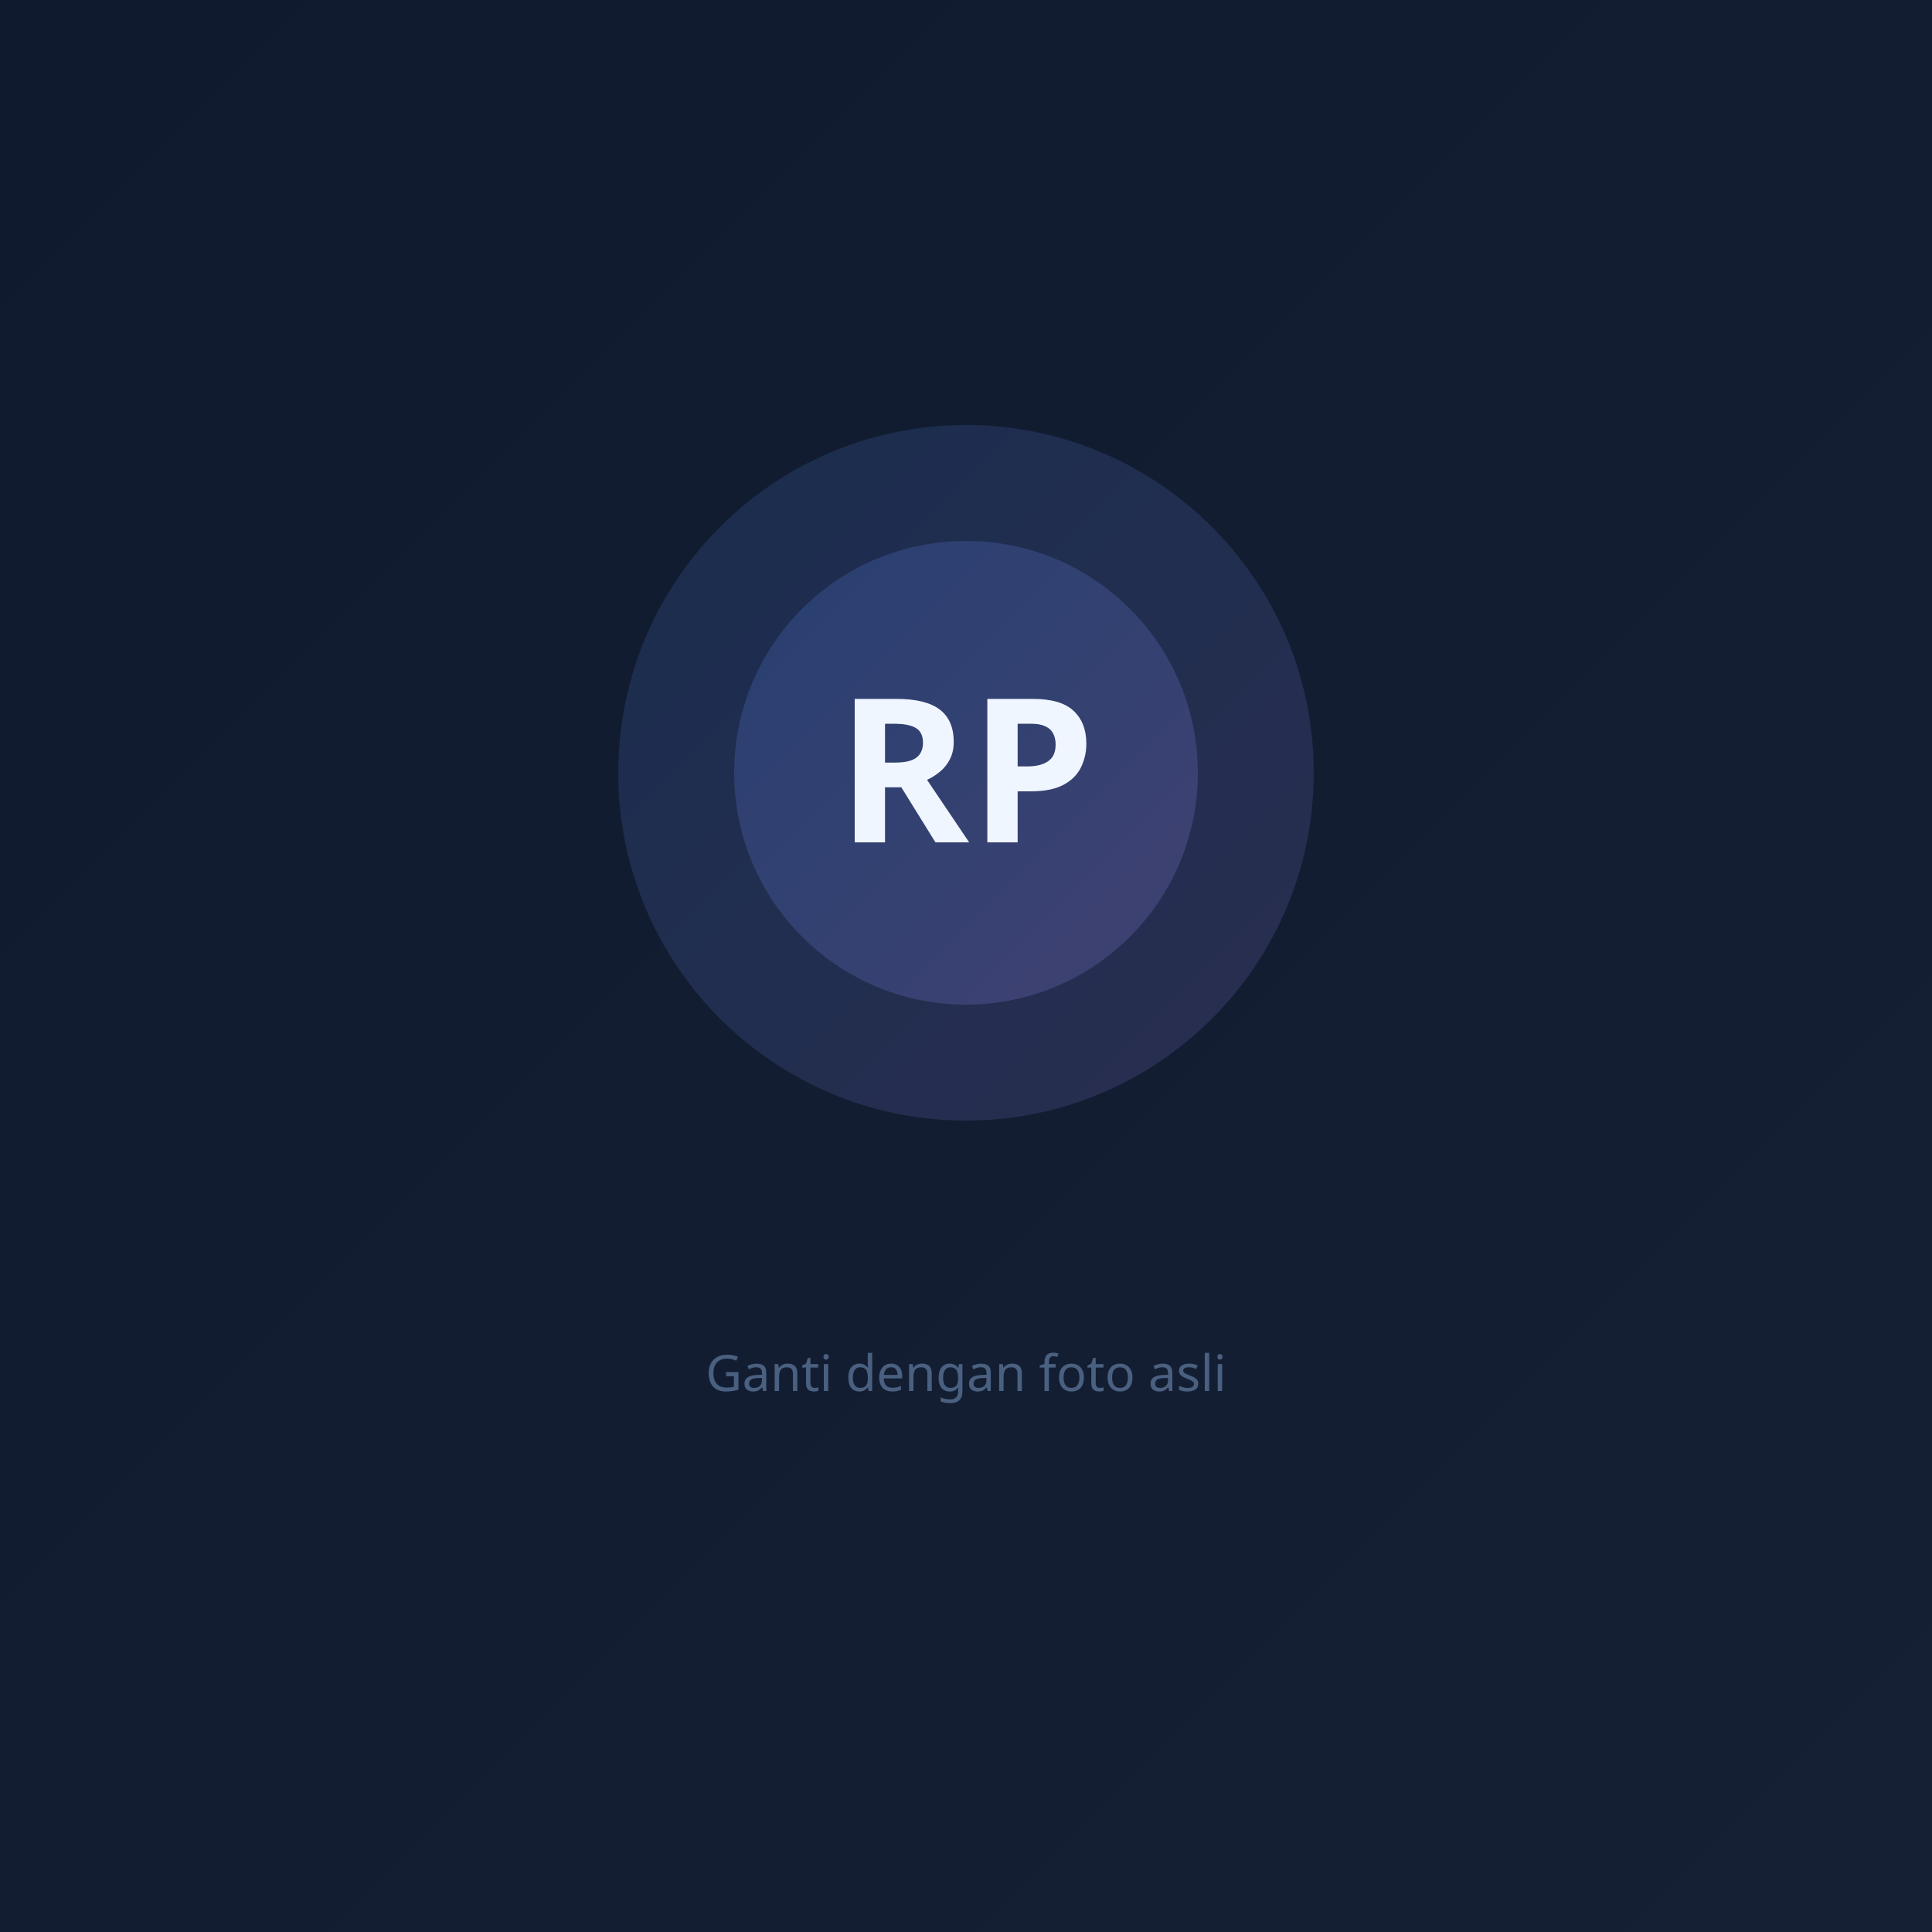
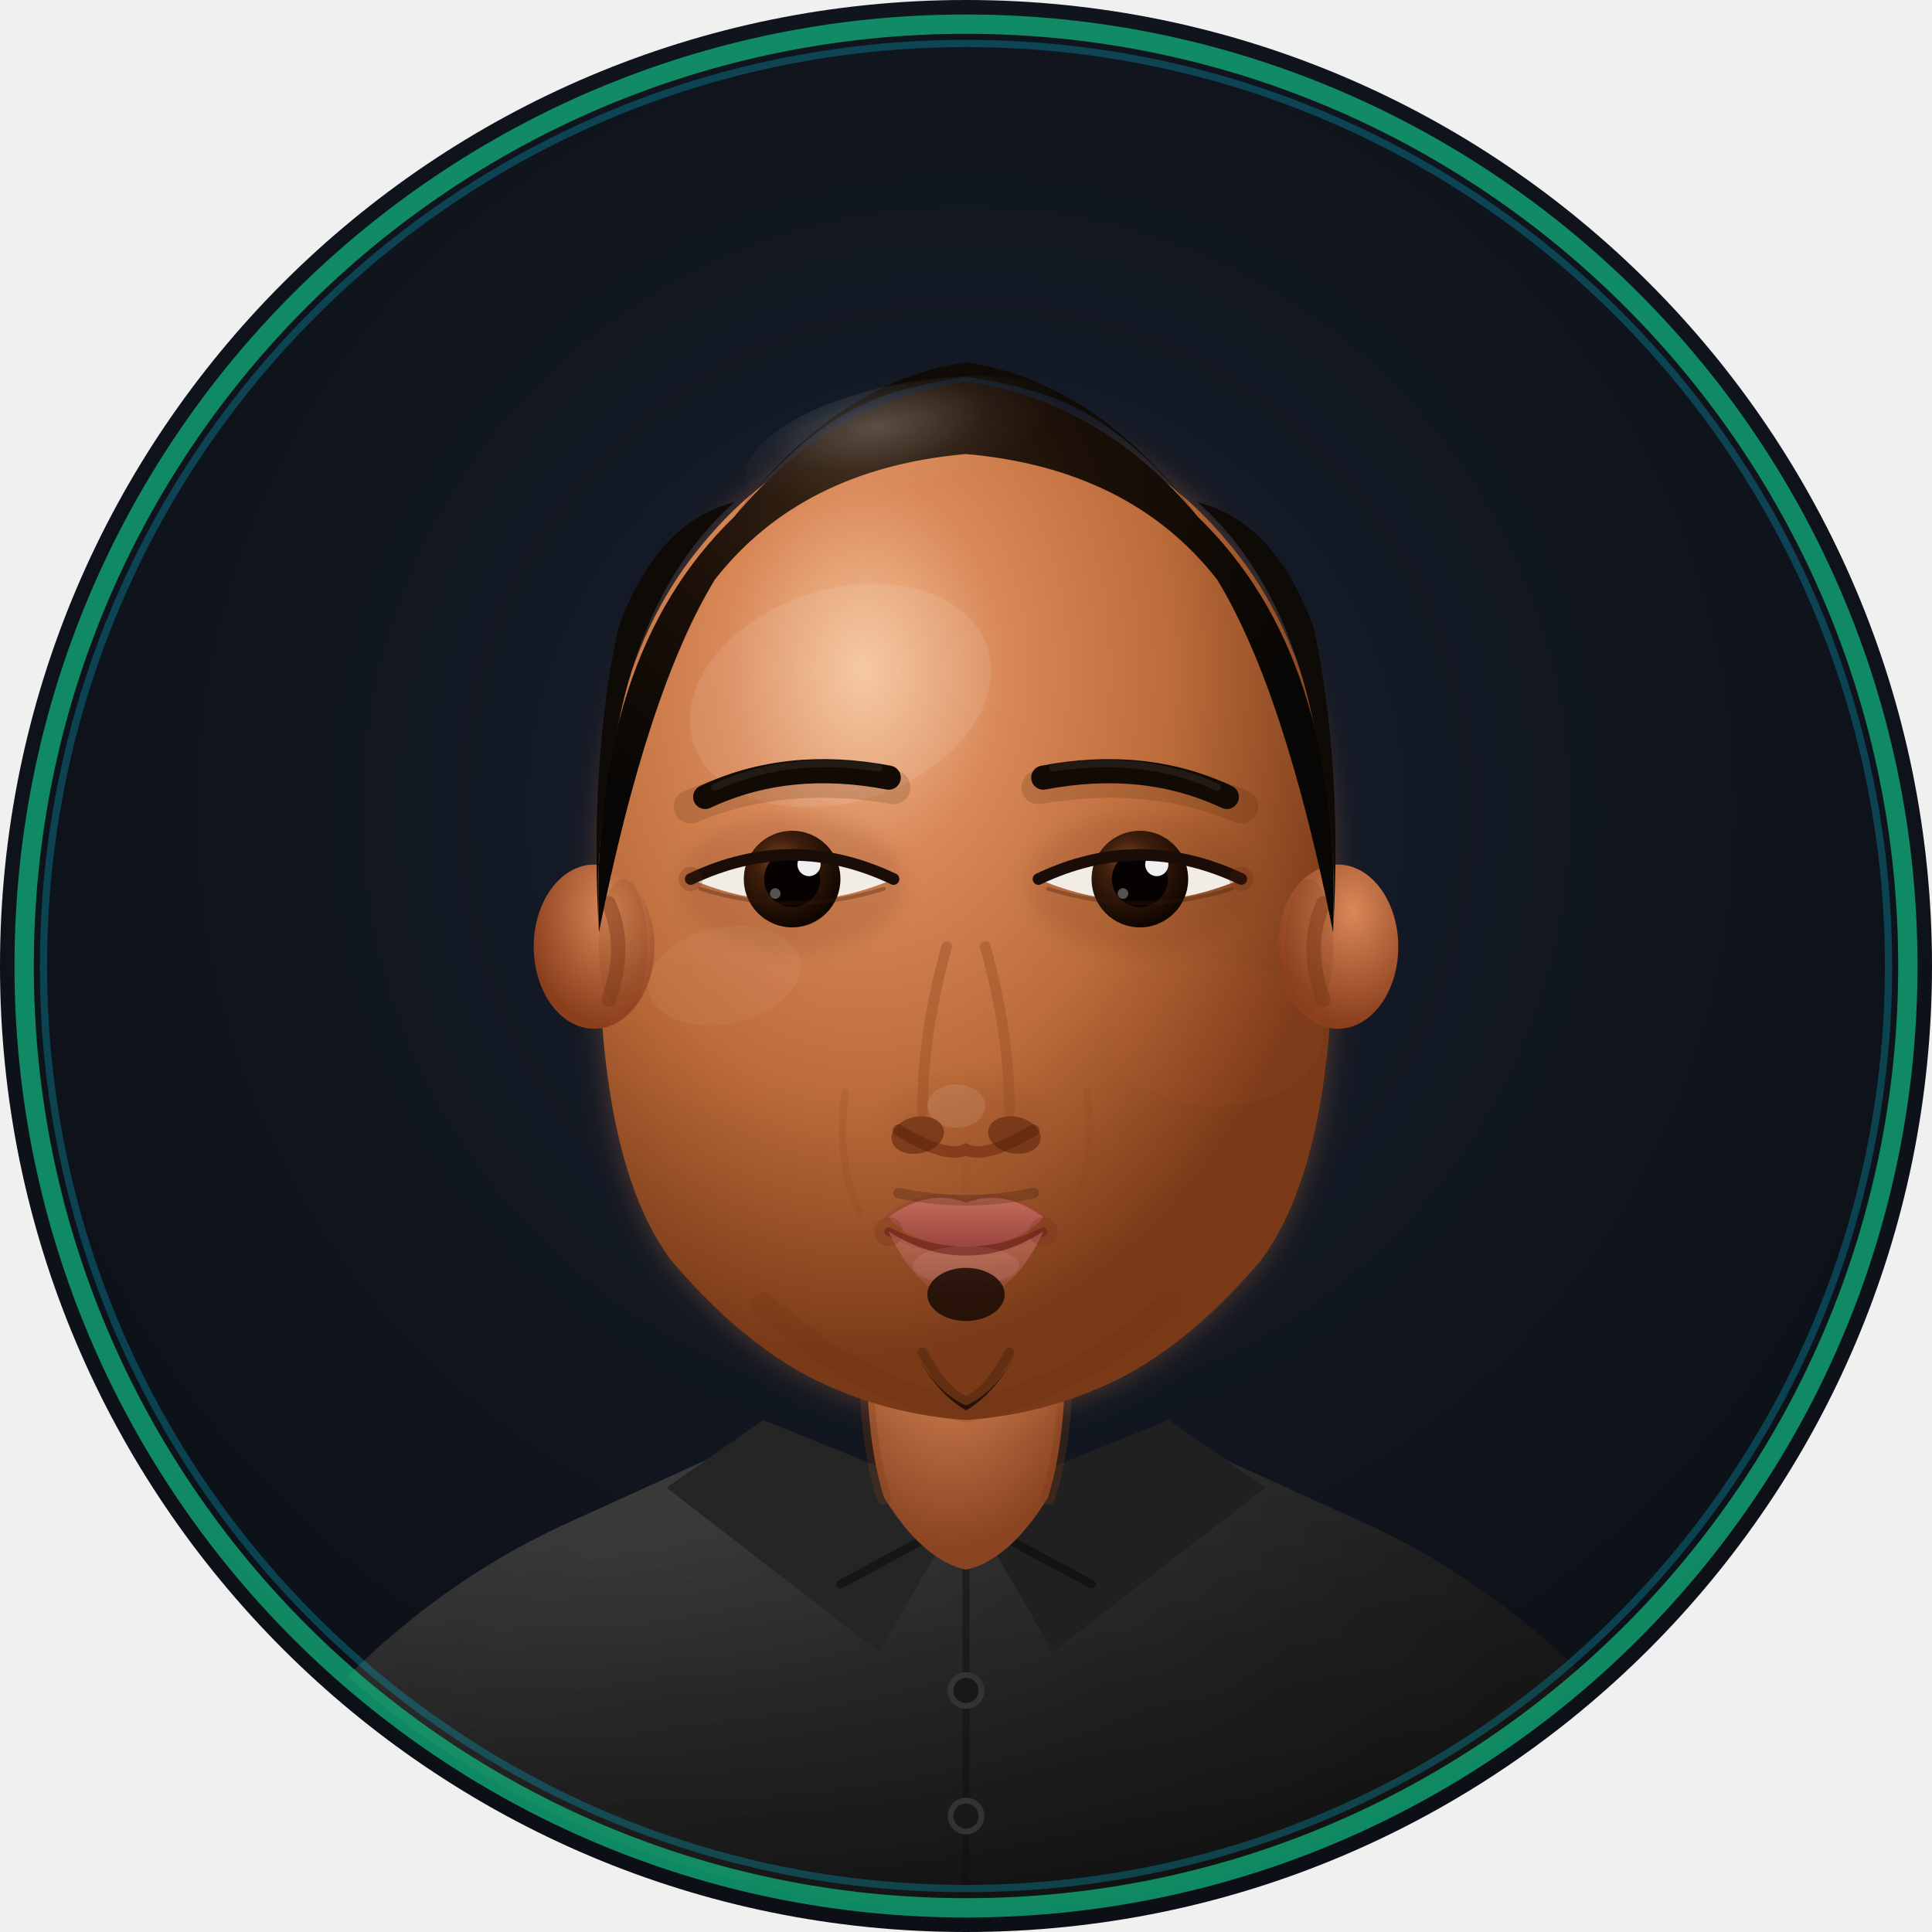
- <svg xmlns="http://www.w3.org/2000/svg" width="500" height="500" viewBox="0 0 500 500">
+ <svg xmlns="http://www.w3.org/2000/svg" viewBox="0 0 400 400" width="400" height="400">
  <defs>
-     <linearGradient id="bg" x1="0%" y1="0%" x2="100%" y2="100%">
-       <stop offset="0%" style="stop-color:#0F1A2E" />
-       <stop offset="100%" style="stop-color:#162035" />
+     <clipPath id="cc">
+       <circle cx="200" cy="200" r="195" />
+     </clipPath>
+     <radialGradient id="faceGrad" cx="36%" cy="26%" r="68%">
+       <stop offset="0%" stop-color="#f5c49a" />
+       <stop offset="28%" stop-color="#d98858" />
+       <stop offset="62%" stop-color="#bb6c3a" />
+       <stop offset="100%" stop-color="#7a3a18" />
+     </radialGradient>
+     <radialGradient id="neckGrad" cx="42%" cy="18%" r="75%">
+       <stop offset="0%" stop-color="#d98858" />
+       <stop offset="100%" stop-color="#8a4422" />
+     </radialGradient>
+     <radialGradient id="earGrad" cx="62%" cy="28%" r="70%">
+       <stop offset="0%" stop-color="#d98858" />
+       <stop offset="100%" stop-color="#8a3e1c" />
+     </radialGradient>
+     <radialGradient id="hairGrad" cx="38%" cy="22%" r="62%">
+       <stop offset="0%" stop-color="#3c2818" />
+       <stop offset="45%" stop-color="#1c1008" />
+       <stop offset="100%" stop-color="#080604" />
+     </radialGradient>
+     <radialGradient id="hairShine" cx="40%" cy="28%" r="52%">
+       <stop offset="0%" stop-color="rgba(255,255,255,0.22)" />
+       <stop offset="60%" stop-color="rgba(255,255,255,0.04)" />
+       <stop offset="100%" stop-color="rgba(255,255,255,0)" />
+     </radialGradient>
+     <radialGradient id="irisGrad" cx="38%" cy="32%" r="68%">
+       <stop offset="0%" stop-color="#7a4424" />
+       <stop offset="38%" stop-color="#3e1e0c" />
+       <stop offset="100%" stop-color="#100600" />
+     </radialGradient>
+     <linearGradient id="upperLip" x1="0%" y1="0%" x2="0%" y2="100%">
+       <stop offset="0%" stop-color="#c87060" />
+       <stop offset="100%" stop-color="#984040" />
    </linearGradient>
-     <linearGradient id="ac" x1="0%" y1="0%" x2="100%" y2="100%">
-       <stop offset="0%" style="stop-color:#4F8EF7" />
-       <stop offset="100%" style="stop-color:#A78BFA" />
+     <linearGradient id="lowerLip" x1="0%" y1="0%" x2="0%" y2="100%">
+       <stop offset="0%" stop-color="#c47060" />
+       <stop offset="60%" stop-color="#a85848" />
+       <stop offset="100%" stop-color="#7a3830" />
    </linearGradient>
+     <linearGradient id="shirtGrad" x1="28%" y1="0%" x2="72%" y2="100%">
+       <stop offset="0%" stop-color="#2a2a2a" />
+       <stop offset="38%" stop-color="#181818" />
+       <stop offset="100%" stop-color="#090909" />
+     </linearGradient>
+     <radialGradient id="shirtSheen" cx="32%" cy="15%" r="55%">
+       <stop offset="0%" stop-color="rgba(255,255,255,0.10)" />
+       <stop offset="100%" stop-color="rgba(255,255,255,0)" />
+     </radialGradient>
+     <radialGradient id="bgGrad" cx="50%" cy="42%" r="62%">
+       <stop offset="0%" stop-color="#18202e" />
+       <stop offset="100%" stop-color="#0b0e14" />
+     </radialGradient>
+     <filter id="sss" x="-15%" y="-15%" width="130%" height="130%">
+       <feGaussianBlur stdDeviation="3" />
+     </filter>
+     <filter id="soft" x="-30%" y="-30%" width="160%" height="160%">
+       <feGaussianBlur stdDeviation="2" />
+     </filter>
  </defs>
-   <rect width="500" height="500" fill="url(#bg)" />
-   <circle cx="250" cy="200" r="90" fill="url(#ac)" opacity="0.15" />
-   <circle cx="250" cy="200" r="60" fill="url(#ac)" opacity="0.2" />
-   <text x="250" y="218" font-family="system-ui,sans-serif" font-size="52" font-weight="700" text-anchor="middle" fill="#F0F6FF">RP</text>
-   <text x="250" y="360" font-family="system-ui,sans-serif" font-size="13" text-anchor="middle" fill="#4A6080">Ganti dengan foto asli</text>
+   <circle cx="200" cy="200" r="200" fill="url(#bgGrad)" />
+   <g clip-path="url(#cc)">
+     <path d="M15 445 Q48 348 116 316 L160 296 Q172 307 200 311 Q228 307 240 296 L284 316 Q352 348 385 445Z" fill="url(#shirtGrad)" />
+     <path d="M15 445 Q48 348 116 316 L160 296 Q172 307 200 311 Q228 307 240 296 L284 316 Q352 348 385 445Z" fill="url(#shirtSheen)" />
+     <path d="M200 311 L158 294 L138 308 L182 342Z" fill="#252525" />
+     <path d="M200 311 L242 294 L262 308 L218 342Z" fill="#202020" />
+     <path d="M200 314 L174 328" stroke="#0a0a0a" stroke-width="1.8" opacity="0.55" stroke-linecap="round" />
+     <path d="M200 314 L226 328" stroke="#0a0a0a" stroke-width="1.8" opacity="0.55" stroke-linecap="round" />
+     <line x1="200" y1="318" x2="200" y2="420" stroke="#101010" stroke-width="1.5" opacity="0.5" />
+     <circle cx="200" cy="350" r="3.2" fill="#181818" stroke="#333" stroke-width="1.2" />
+     <circle cx="200" cy="376" r="3.2" fill="#181818" stroke="#333" stroke-width="1.2" />
+     <path d="M180 265 Q178 294 183 310 Q191 323 200 325 Q209 323 217 310 Q222 294 220 265Z" fill="url(#neckGrad)" />
+     <path d="M180 270 Q178 294 183 310" fill="none" stroke="#7a3a16" stroke-width="3" opacity="0.3" stroke-linecap="round" />
+     <path d="M220 270 Q222 294 217 310" fill="none" stroke="#7a3a16" stroke-width="3" opacity="0.3" stroke-linecap="round" />
+     <path d="M124 193 Q122 140 146 112 Q166 88 200 84 Q234 88 254 112 Q278 140 276 193 Q276 241 261 261 Q244 281 226 288 Q214 293 200 294 Q186 293 174 288 Q156 281 139 261 Q124 241 124 193Z" fill="#c07040" filter="url(#sss)" opacity="0.38" />
+     <path d="M124 193 Q122 140 146 112 Q166 88 200 84 Q234 88 254 112 Q278 140 276 193 Q276 241 261 261 Q244 281 226 288 Q214 293 200 294 Q186 293 174 288 Q156 281 139 261 Q124 241 124 193Z" fill="url(#faceGrad)" />
+     <ellipse cx="174" cy="144" rx="32" ry="22" fill="white" opacity="0.09" transform="rotate(-18,174,144)" />
+     <ellipse cx="150" cy="202" rx="16" ry="10" fill="white" opacity="0.05" transform="rotate(-12,150,202)" />
+     <path d="M158 270 Q178 288 200 292 Q222 288 242 270" fill="none" stroke="#5a2808" stroke-width="5" opacity="0.13" stroke-linecap="round" />
+     <path d="M175 226 Q173 240 178 251" stroke="#8a4018" stroke-width="1.5" fill="none" opacity="0.18" stroke-linecap="round" />
+     <path d="M225 226 Q227 240 222 251" stroke="#8a4018" stroke-width="1.5" fill="none" opacity="0.18" stroke-linecap="round" />
+     <ellipse cx="123" cy="196" rx="12.5" ry="17" fill="url(#earGrad)" />
+     <path d="M126 187 Q130 196 126 207" fill="none" stroke="#7a3818" stroke-width="3" stroke-linecap="round" opacity="0.45" />
+     <ellipse cx="129" cy="196" rx="5" ry="14" fill="#6a3010" opacity="0.14" />
+     <ellipse cx="277" cy="196" rx="12.5" ry="17" fill="url(#earGrad)" />
+     <path d="M274 187 Q270 196 274 207" fill="none" stroke="#7a3818" stroke-width="3" stroke-linecap="round" opacity="0.45" />
+     <ellipse cx="271" cy="196" rx="5" ry="14" fill="#6a3010" opacity="0.14" />
+     <path d="M124 193 Q122 136 152 107 Q172 83 200 79 Q228 83 248 107 Q278 136 276 193 Q266 143 252 120 Q234 97 200 94 Q166 97 148 120 Q134 143 124 193Z" fill="url(#hairGrad)" />
+     <path d="M152 107 Q173 79 200 75 Q227 79 248 107 Q232 86 214 81 Q207 79 200 78 Q193 79 186 81 Q168 86 152 107Z" fill="#100b06" />
+     <path d="M124 193 Q122 158 128 130 Q136 108 152 104 Q134 120 128 150 Q123 172 124 193Z" fill="#0e0a06" />
+     <path d="M276 193 Q278 158 272 130 Q264 108 248 104 Q266 120 272 150 Q277 172 276 193Z" fill="#0e0a06" />
+     <ellipse cx="190" cy="93" rx="36" ry="14" fill="url(#hairShine)" transform="rotate(-10,190,93)" />
+     <path d="M143 167 Q162 159 185 163" stroke="#4a2008" stroke-width="7" fill="none" stroke-linecap="round" opacity="0.18" />
+     <path d="M215 163 Q238 159 257 167" stroke="#4a2008" stroke-width="7" fill="none" stroke-linecap="round" opacity="0.18" />
+     <path d="M146 165 Q163 157 184 161" stroke="#120a04" stroke-width="5" fill="none" stroke-linecap="round" />
+     <path d="M216 161 Q237 157 254 165" stroke="#120a04" stroke-width="5" fill="none" stroke-linecap="round" />
+     <path d="M148 163 Q163 156 182 159" stroke="rgba(255,255,255,0.07)" stroke-width="1.5" fill="none" stroke-linecap="round" />
+     <path d="M218 159 Q237 156 252 163" stroke="rgba(255,255,255,0.07)" stroke-width="1.5" fill="none" stroke-linecap="round" />
+     <ellipse cx="164" cy="183" rx="23" ry="14" fill="#5a2408" opacity="0.14" filter="url(#soft)" />
+     <ellipse cx="236" cy="183" rx="23" ry="14" fill="#5a2408" opacity="0.14" filter="url(#soft)" />
+     <path d="M143 182 Q164 173 185 182 Q164 191 143 182Z" fill="#f2ece6" />
+     <path d="M143 182 Q164 173 185 182" fill="none" stroke="#c4a896" stroke-width="0.8" opacity="0.45" />
+     <circle cx="164" cy="182" r="10" fill="url(#irisGrad)" />
+     <circle cx="164" cy="182" r="5.8" fill="#060202" />
+     <circle cx="167.5" cy="179" r="2.4" fill="white" opacity="0.94" />
+     <circle cx="160.5" cy="185" r="1.1" fill="white" opacity="0.32" />
+     <path d="M143 182 Q164 172 185 182" fill="none" stroke="#1a0c06" stroke-width="2.4" stroke-linecap="round" />
+     <path d="M145 184 Q164 190 183 184" fill="none" stroke="#3a1a08" stroke-width="0.8" opacity="0.32" stroke-linecap="round" />
+     <circle cx="143" cy="182" r="2.5" fill="#5a2408" opacity="0.22" />
+     <path d="M215 182 Q236 173 257 182 Q236 191 215 182Z" fill="#f2ece6" />
+     <path d="M215 182 Q236 173 257 182" fill="none" stroke="#c4a896" stroke-width="0.8" opacity="0.45" />
+     <circle cx="236" cy="182" r="10" fill="url(#irisGrad)" />
+     <circle cx="236" cy="182" r="5.8" fill="#060202" />
+     <circle cx="239.5" cy="179" r="2.4" fill="white" opacity="0.94" />
+     <circle cx="232.5" cy="185" r="1.1" fill="white" opacity="0.32" />
+     <path d="M215 182 Q236 172 257 182" fill="none" stroke="#1a0c06" stroke-width="2.4" stroke-linecap="round" />
+     <path d="M217 184 Q236 190 255 184" fill="none" stroke="#3a1a08" stroke-width="0.8" opacity="0.32" stroke-linecap="round" />
+     <circle cx="257" cy="182" r="2.5" fill="#5a2408" opacity="0.22" />
+     <path d="M196 196 Q191 214 191 230" stroke="#9a5228" stroke-width="2.2" fill="none" stroke-linecap="round" opacity="0.48" />
+     <path d="M204 196 Q209 214 209 230" stroke="#9a5228" stroke-width="2.2" fill="none" stroke-linecap="round" opacity="0.48" />
+     <ellipse cx="200" cy="232" rx="16" ry="9" fill="#7a3414" opacity="0.1" filter="url(#soft)" />
+     <ellipse cx="198" cy="229" rx="6" ry="4.5" fill="white" opacity="0.10" />
+     <path d="M186 234 Q196 240 200 238 Q204 240 214 234" fill="none" stroke="#7a3214" stroke-width="2.4" stroke-linecap="round" opacity="0.72" />
+     <ellipse cx="190" cy="235" rx="5.5" ry="3.8" fill="#501c08" opacity="0.52" transform="rotate(-12,190,235)" />
+     <ellipse cx="210" cy="235" rx="5.5" ry="3.8" fill="#501c08" opacity="0.52" transform="rotate(12,210,235)" />
+     <path d="M200 241 L200 250" stroke="#9a4e28" stroke-width="1.5" opacity="0.28" stroke-linecap="round" />
+     <path d="M184 252 Q192 246 200 249 Q208 246 216 252" fill="none" stroke="#9e4232" stroke-width="1.5" stroke-linecap="round" opacity="0.55" />
+     <path d="M184 252 Q192 246 200 249 Q208 246 216 252 Q212 257 200 259 Q188 257 184 252Z" fill="url(#upperLip)" opacity="0.88" />
+     <path d="M184 255 Q200 263 216 255" stroke="#742820" stroke-width="1.8" fill="none" stroke-linecap="round" opacity="0.78" />
+     <path d="M184 255 Q200 265 216 255 Q210 268 200 270 Q190 268 184 255Z" fill="url(#lowerLip)" opacity="0.72" />
+     <ellipse cx="200" cy="262" rx="11" ry="4" fill="white" opacity="0.08" />
+     <circle cx="184" cy="255" r="3" fill="#6a2418" opacity="0.22" />
+     <circle cx="216" cy="255" r="3" fill="#6a2418" opacity="0.22" />
+     <path d="M186 247 Q200 250 214 247" stroke="#1e0e06" stroke-width="2.2" fill="none" opacity="0.22" stroke-linecap="round" />
+     <ellipse cx="200" cy="268" rx="8" ry="5.5" fill="#160a04" opacity="0.84" />
+     <ellipse cx="199" cy="266" rx="3.5" ry="2" fill="#2c1208" opacity="0.45" />
+     <path d="M188 277 Q193 288 200 291 Q207 288 212 277 Q207 288 200 292 Q193 288 188 277Z" fill="#140904" opacity="0.80" />
+     <path d="M191 280 Q196 289 200 290 Q204 289 209 280" fill="none" stroke="#281208" stroke-width="2" opacity="0.28" stroke-linecap="round" />
+     <ellipse cx="148" cy="214" rx="22" ry="15" fill="#d85830" opacity="0.055" />
+     <ellipse cx="252" cy="214" rx="22" ry="15" fill="#d85830" opacity="0.055" />
+   </g>
+   <circle cx="200" cy="200" r="195" fill="none" stroke="#10b981" stroke-width="4" opacity="0.72" />
+   <circle cx="200" cy="200" r="191" fill="none" stroke="#06b6d4" stroke-width="1.5" opacity="0.30" />
</svg>
